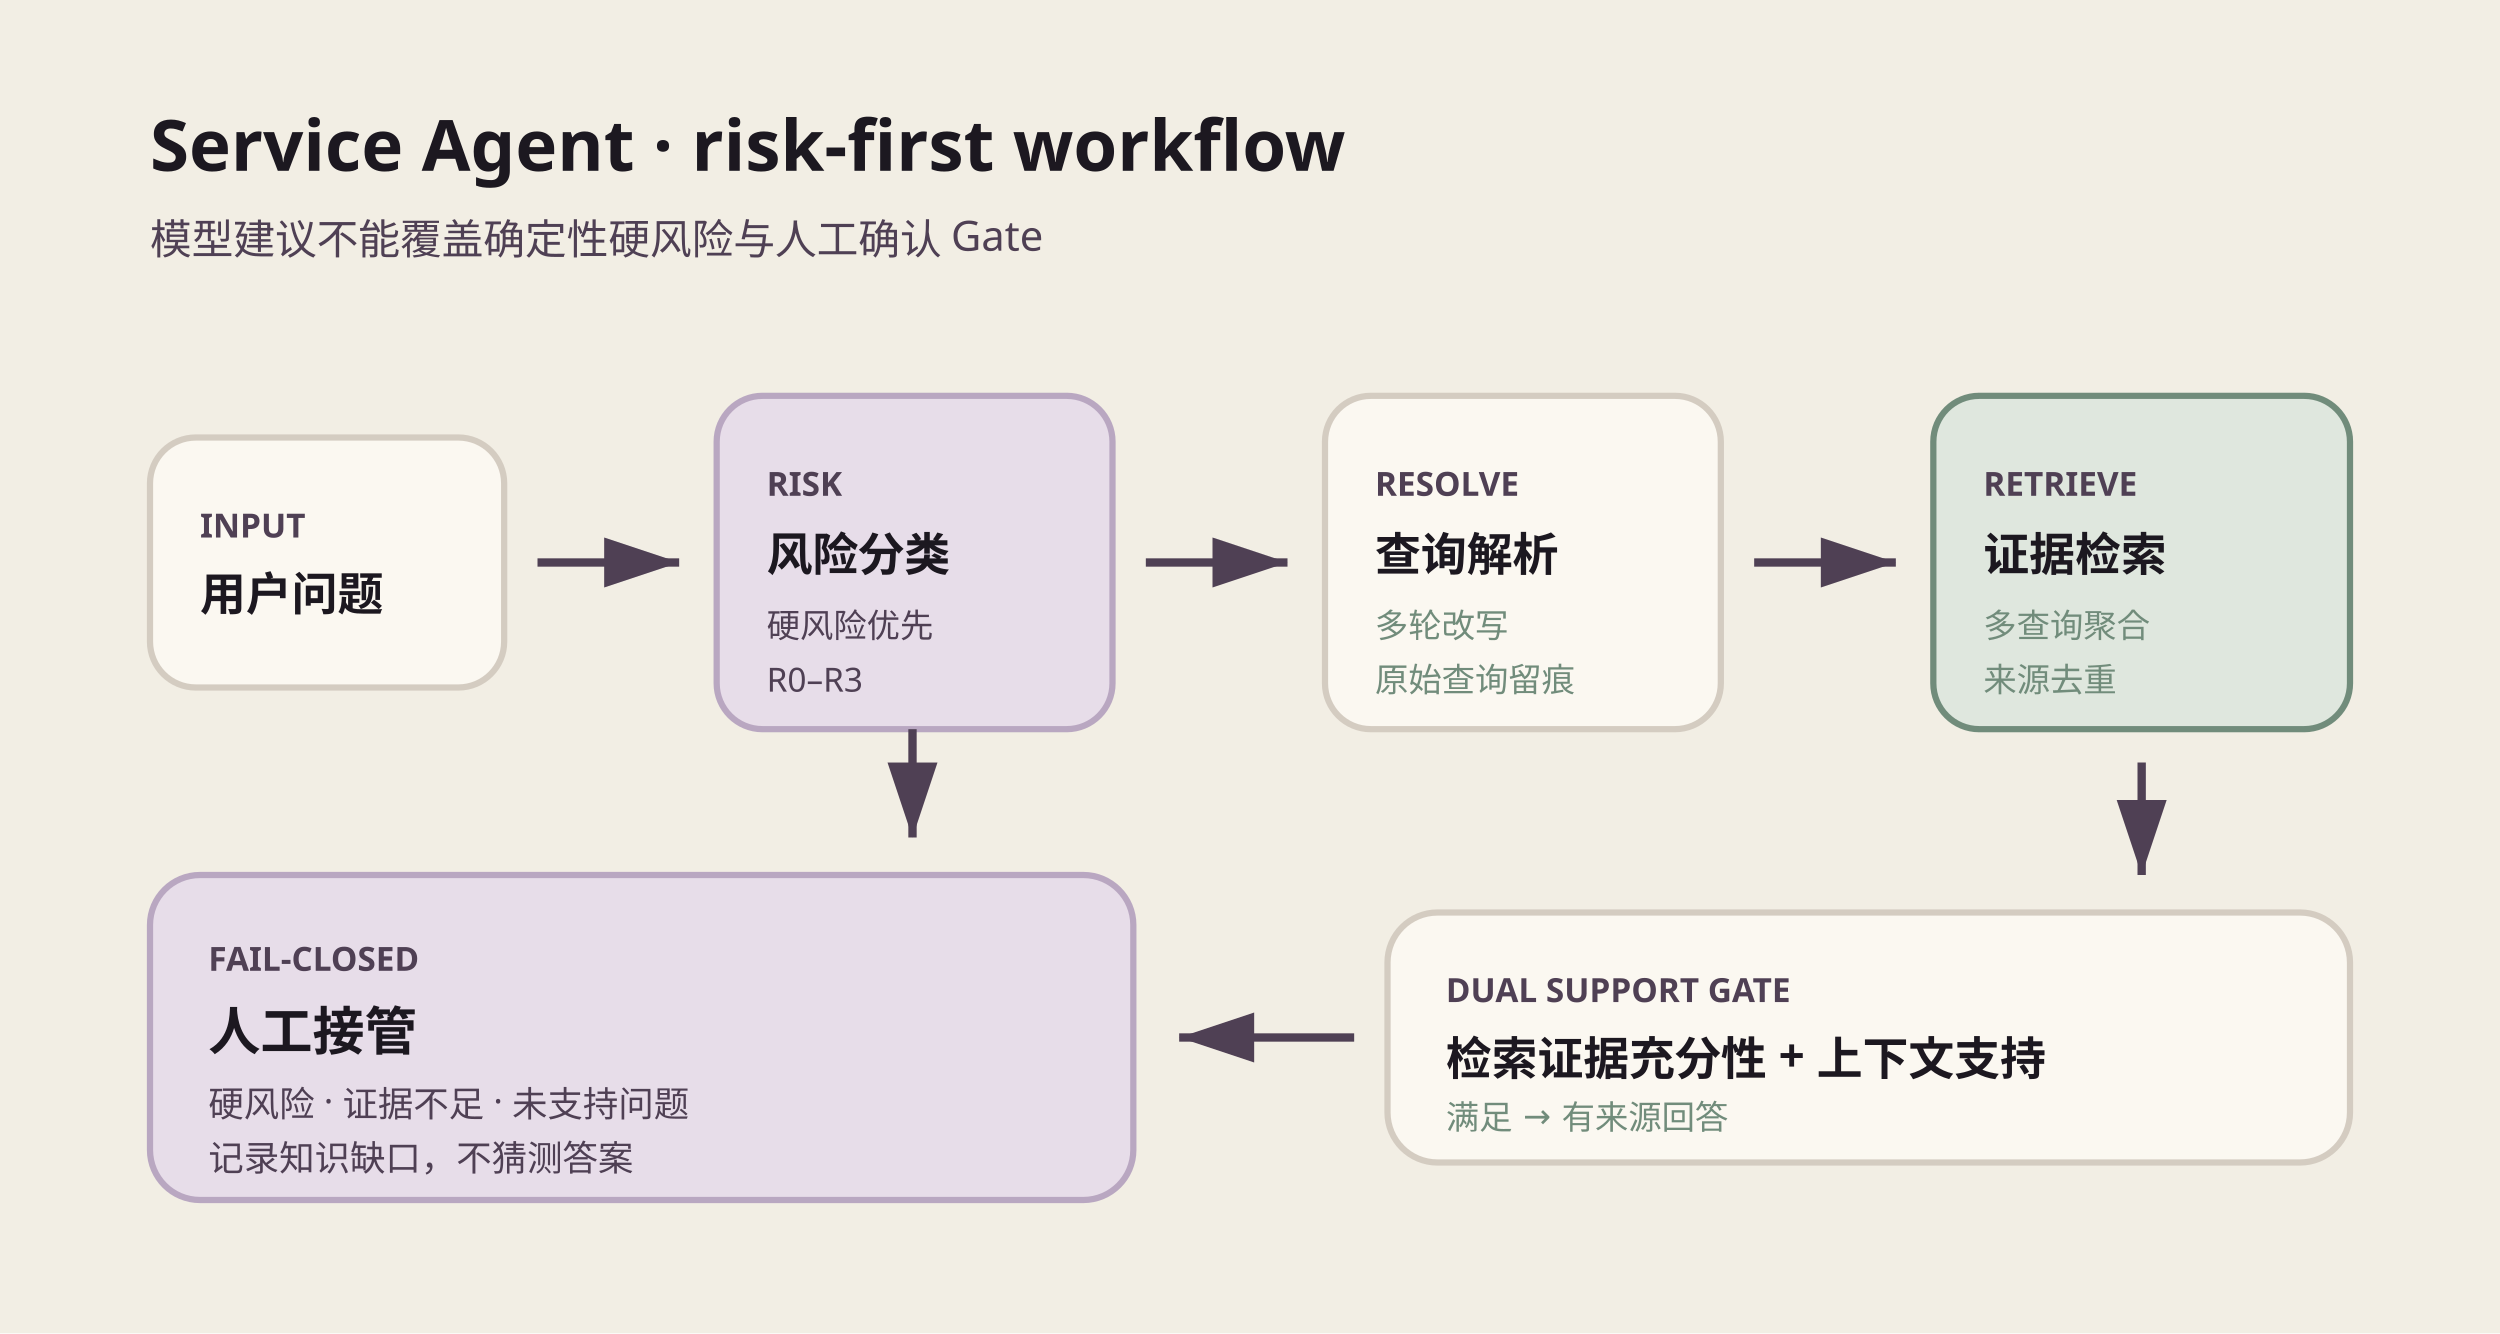
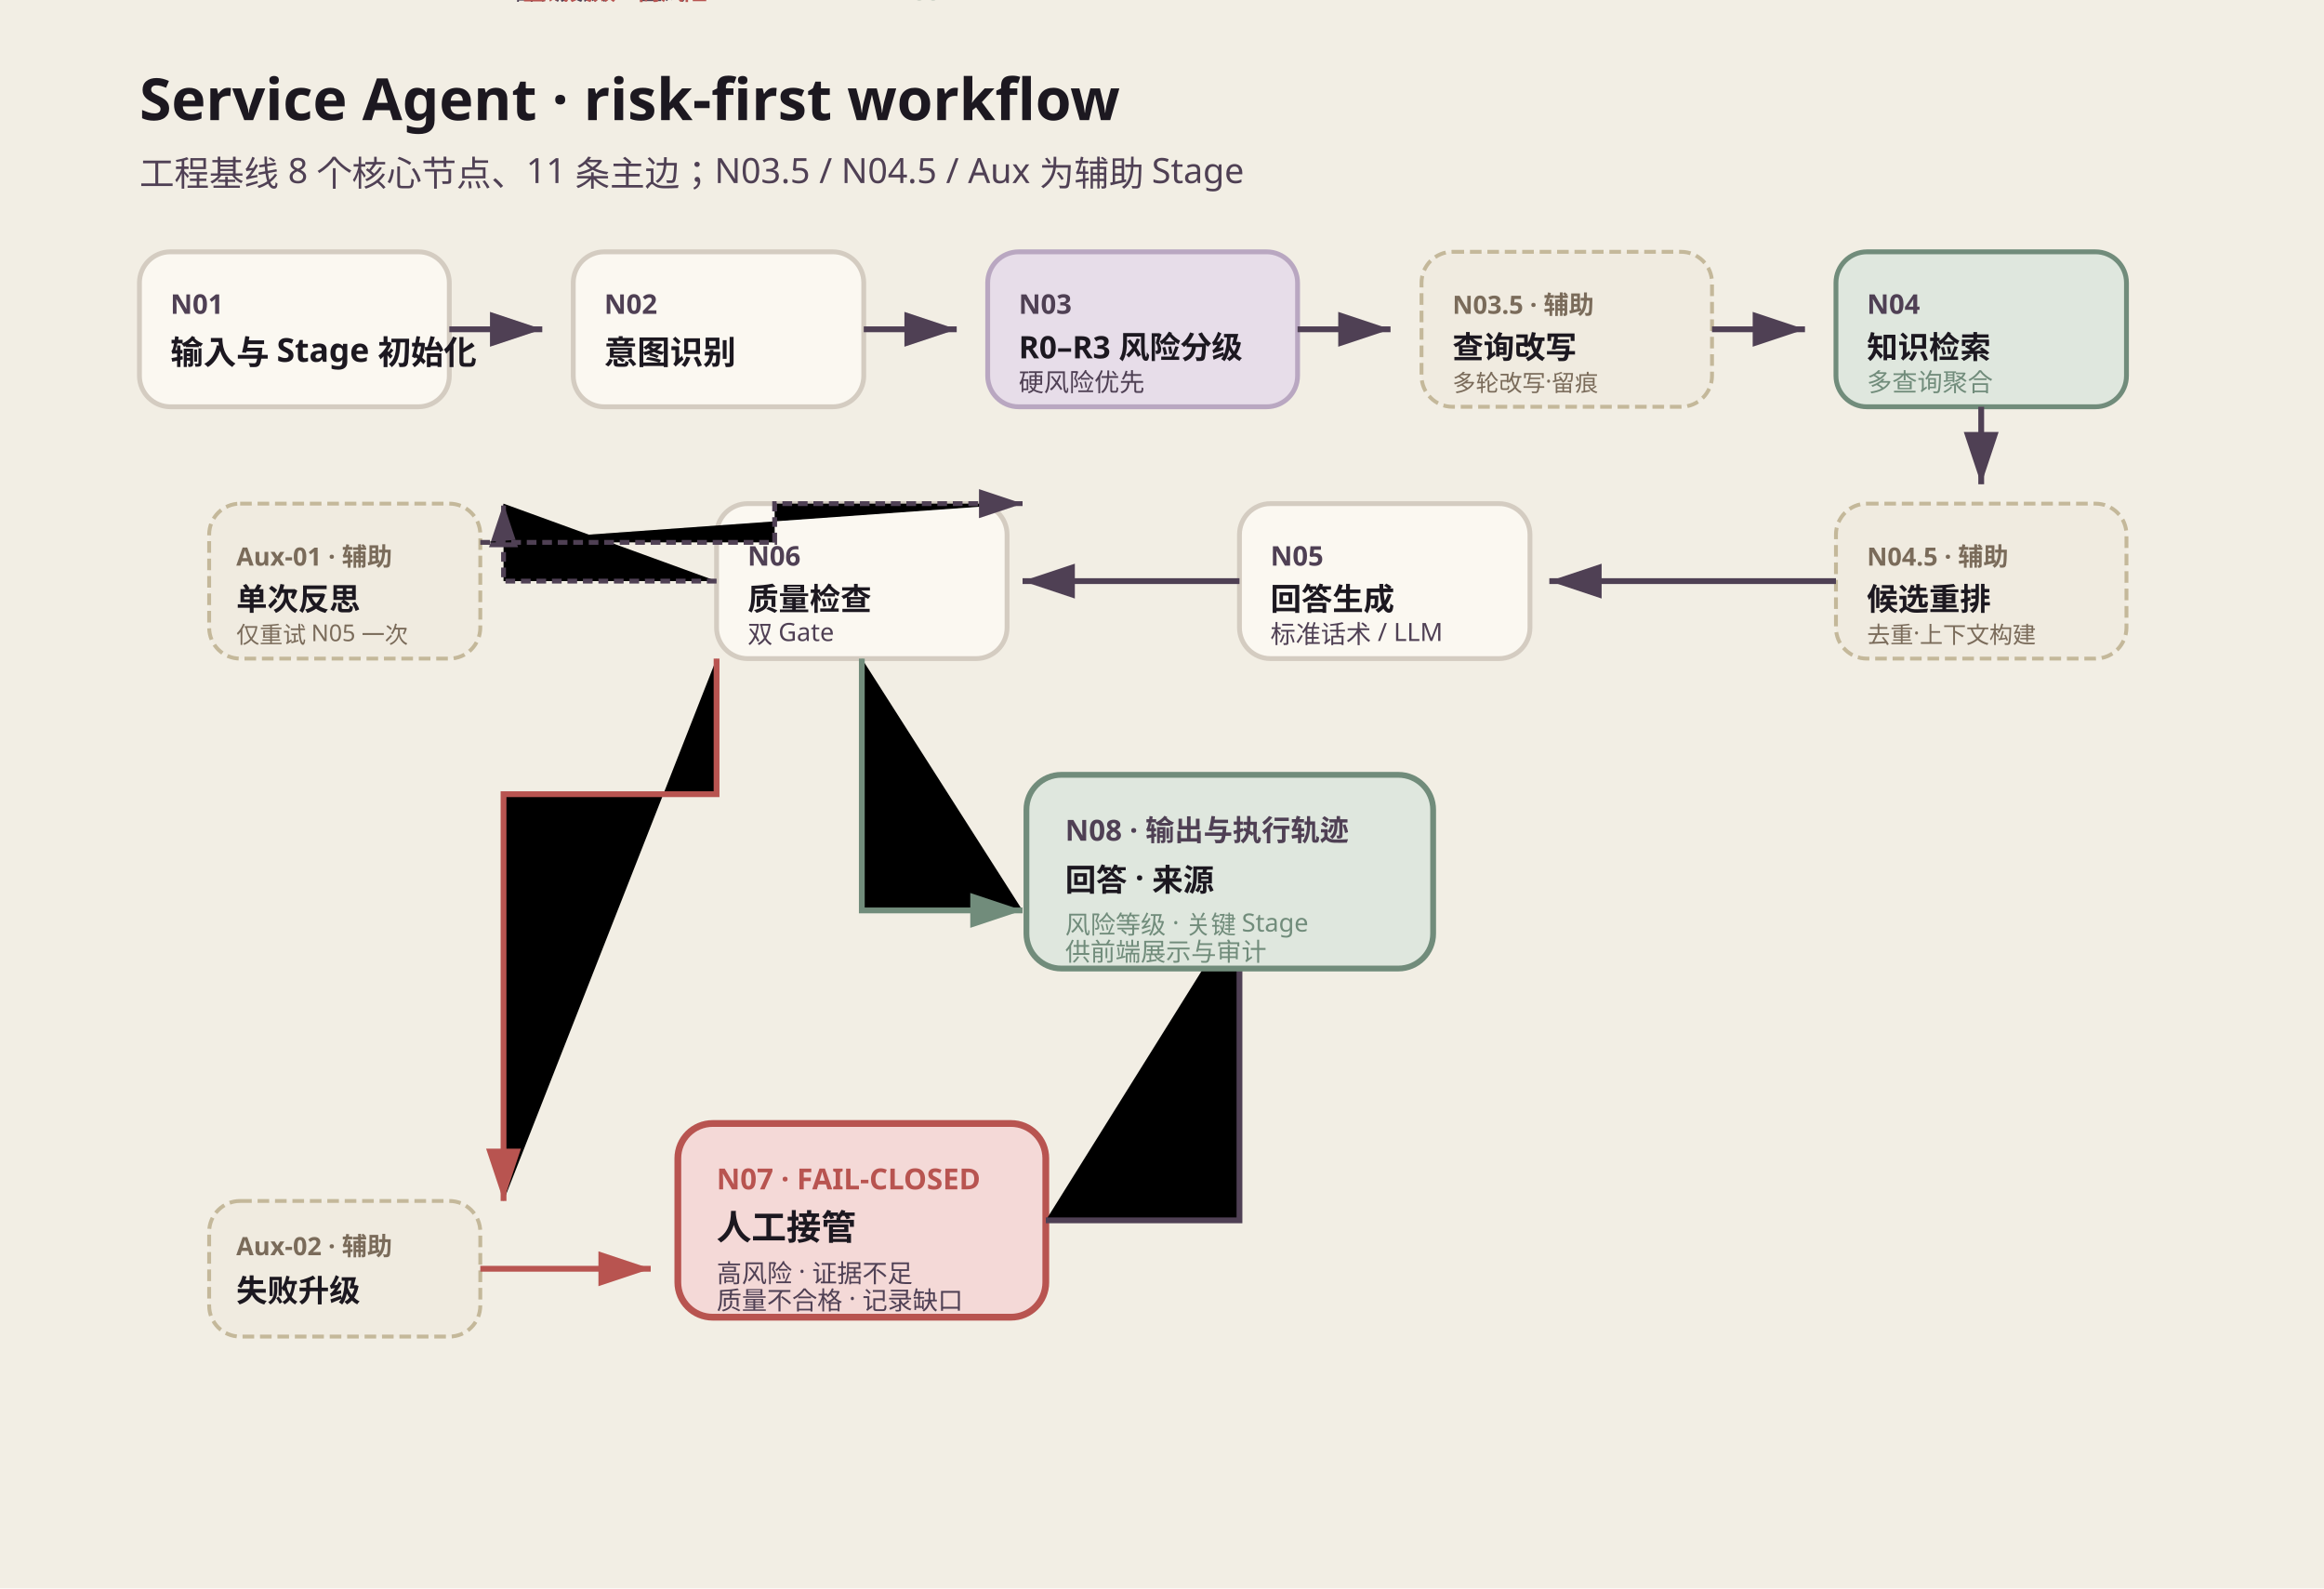
- <svg xmlns="http://www.w3.org/2000/svg" viewBox="0 0 1200 640" role="img" aria-labelledby="title desc">
-   <rect width="1200" height="640" fill="#F2EEE4" />
-   <text x="72" y="82" fill="#1C1820" font-size="34" font-family="sans-serif" font-weight="700">Service Agent · risk-first workflow</text>
-   <text x="72" y="122" fill="#4F4054" font-size="20" font-family="sans-serif">模型建议不能覆盖确定性硬风险与人工确认 Gate</text>
-   <g font-family="sans-serif">
-     <g transform="translate(72 210)">
-       <rect width="170" height="120" rx="22" fill="#FBF8F1" stroke="#D4CCC1" stroke-width="3" />
-       <text x="24" y="48" fill="#4F4054" font-size="16" font-weight="700">INPUT</text>
-       <text x="24" y="83" fill="#1C1820" font-size="22" font-weight="700">用户问题</text>
-     </g>
-     <path d="M258 270 H326" stroke="#4F4054" stroke-width="4" marker-end="url(#arrow)" />
-     <g transform="translate(344 190)">
-       <rect width="190" height="160" rx="22" fill="#E7DDE9" stroke="#B9A7C1" stroke-width="3" />
-       <text x="24" y="48" fill="#4F4054" font-size="16" font-weight="700">RISK</text>
-       <text x="24" y="84" fill="#1C1820" font-size="22" font-weight="700">风险分类</text>
-       <text x="24" y="116" fill="#4F4054" font-size="16">硬风险优先</text>
-       <text x="24" y="142" fill="#4F4054" font-size="16">R0–R3</text>
-     </g>
-     <path d="M550 270 H618" stroke="#4F4054" stroke-width="4" marker-end="url(#arrow)" />
-     <g transform="translate(636 190)">
-       <rect width="190" height="160" rx="22" fill="#FBF8F1" stroke="#D4CCC1" stroke-width="3" />
-       <text x="24" y="48" fill="#4F4054" font-size="16" font-weight="700">RESOLVE</text>
-       <text x="24" y="84" fill="#1C1820" font-size="22" font-weight="700">查询解析</text>
-       <text x="24" y="116" fill="#718C7B" font-size="16">多轮改写</text>
-       <text x="24" y="142" fill="#718C7B" font-size="16">原始查询留痕</text>
-     </g>
-     <path d="M842 270 H910" stroke="#4F4054" stroke-width="4" marker-end="url(#arrow)" />
-     <g transform="translate(928 190)">
-       <rect width="200" height="160" rx="22" fill="#DFE7DE" stroke="#718C7B" stroke-width="3" />
-       <text x="24" y="48" fill="#4F4054" font-size="16" font-weight="700">RETRIEVE</text>
-       <text x="24" y="84" fill="#1C1820" font-size="22" font-weight="700">证据检索</text>
-       <text x="24" y="116" fill="#718C7B" font-size="16">多查询聚合</text>
-       <text x="24" y="142" fill="#718C7B" font-size="16">来源去重</text>
-     </g>
-     <path d="M1028 366 V420" stroke="#4F4054" stroke-width="4" marker-end="url(#arrow)" />
-     <g transform="translate(666 438)">
-       <rect width="462" height="120" rx="24" fill="#FBF8F1" stroke="#D4CCC1" stroke-width="3" />
-       <text x="28" y="43" fill="#4F4054" font-size="16" font-weight="700">DUAL SUPPORT GATE</text>
-       <text x="28" y="78" fill="#1C1820" font-size="22" font-weight="700">检索证据充分性 + 上下文支持</text>
-       <text x="28" y="104" fill="#718C7B" font-size="16">满足 → 有来源回答</text>
-     </g>
-     <path d="M650 498 H566" stroke="#4F4054" stroke-width="4" marker-end="url(#arrow)" />
-     <g transform="translate(72 420)">
-       <rect width="472" height="156" rx="24" fill="#E7DDE9" stroke="#B9A7C1" stroke-width="3" />
-       <text x="28" y="46" fill="#4F4054" font-size="16" font-weight="700">FAIL-CLOSED</text>
-       <text x="28" y="84" fill="#1C1820" font-size="25" font-weight="700">人工接管</text>
-       <text x="28" y="116" fill="#4F4054" font-size="17">硬风险 · 证据不足 · 未支持问题</text>
-       <text x="28" y="142" fill="#4F4054" font-size="17">记录知识缺口，不猜测答案</text>
-     </g>
-     <path d="M438 350 V402" stroke="#4F4054" stroke-width="4" marker-end="url(#arrow)" />
-   </g>
+ <svg xmlns="http://www.w3.org/2000/svg" viewBox="0 0 1200 820" role="img" aria-labelledby="title desc">
+   <rect width="1200" height="820" fill="#F2EEE4" />
+   <text x="72" y="62" fill="#1C1820" font-size="30" font-family="sans-serif" font-weight="700">Service Agent · risk-first workflow</text>
+   <text x="72" y="96" fill="#4F4054" font-size="18" font-family="sans-serif">工程基线 8 个核心节点、11 条主边；N03.5 / N04.5 / Aux 为辅助 Stage</text>
  <defs>
    <marker id="arrow" markerWidth="10" markerHeight="10" refX="9" refY="3" orient="auto">
      <path d="M0,0 L0,6 L9,3 z" fill="#4F4054" />
    </marker>
+     <marker id="arrowRed" markerWidth="10" markerHeight="10" refX="9" refY="3" orient="auto">
+       <path d="M0,0 L0,6 L9,3 z" fill="#B85450" />
+     </marker>
+     <marker id="arrowGreen" markerWidth="10" markerHeight="10" refX="9" refY="3" orient="auto">
+       <path d="M0,0 L0,6 L9,3 z" fill="#718C7B" />
+     </marker>
  </defs>
+   <g font-family="sans-serif">
+     <g transform="translate(72 130)">
+       <rect width="160" height="80" rx="16" fill="#FBF8F1" stroke="#D4CCC1" stroke-width="2.5" />
+       <text x="16" y="32" fill="#4F4054" font-size="14" font-weight="700">N01</text>
+       <text x="16" y="58" fill="#1C1820" font-size="17" font-weight="700">输入与 Stage 初始化</text>
+     </g>
+     <path d="M232 170 H280" stroke="#4F4054" stroke-width="3" marker-end="url(#arrow)" />
+     <g transform="translate(296 130)">
+       <rect width="150" height="80" rx="16" fill="#FBF8F1" stroke="#D4CCC1" stroke-width="2.5" />
+       <text x="16" y="32" fill="#4F4054" font-size="14" font-weight="700">N02</text>
+       <text x="16" y="58" fill="#1C1820" font-size="17" font-weight="700">意图识别</text>
+     </g>
+     <path d="M446 170 H494" stroke="#4F4054" stroke-width="3" marker-end="url(#arrow)" />
+     <g transform="translate(510 130)">
+       <rect width="160" height="80" rx="16" fill="#E7DDE9" stroke="#B9A7C1" stroke-width="2.5" />
+       <text x="16" y="32" fill="#4F4054" font-size="14" font-weight="700">N03</text>
+       <text x="16" y="55" fill="#1C1820" font-size="16" font-weight="700">R0–R3 风险分级</text>
+       <text x="16" y="72" fill="#4F4054" font-size="13">硬风险优先</text>
+     </g>
+     <path d="M670 170 H718" stroke="#4F4054" stroke-width="3" marker-end="url(#arrow)" />
+     <g transform="translate(734 130)">
+       <rect width="150" height="80" rx="16" fill="#F0EBE0" stroke="#C4B89A" stroke-width="2" stroke-dasharray="6 3" />
+       <text x="16" y="32" fill="#7A6B5A" font-size="13" font-weight="700">N03.5 · 辅助</text>
+       <text x="16" y="55" fill="#1C1820" font-size="16" font-weight="700">查询改写</text>
+       <text x="16" y="72" fill="#7A6B5A" font-size="12">多轮改写·留痕</text>
+     </g>
+     <path d="M884 170 H932" stroke="#4F4054" stroke-width="3" marker-end="url(#arrow)" />
+     <g transform="translate(948 130)">
+       <rect width="150" height="80" rx="16" fill="#DFE7DE" stroke="#718C7B" stroke-width="2.5" />
+       <text x="16" y="32" fill="#4F4054" font-size="14" font-weight="700">N04</text>
+       <text x="16" y="55" fill="#1C1820" font-size="16" font-weight="700">知识检索</text>
+       <text x="16" y="72" fill="#718C7B" font-size="13">多查询聚合</text>
+     </g>
+     <path d="M1023 210 V250" stroke="#4F4054" stroke-width="3" marker-end="url(#arrow)" />
+     <g transform="translate(948 260)">
+       <rect width="150" height="80" rx="16" fill="#F0EBE0" stroke="#C4B89A" stroke-width="2" stroke-dasharray="6 3" />
+       <text x="16" y="32" fill="#7A6B5A" font-size="13" font-weight="700">N04.5 · 辅助</text>
+       <text x="16" y="55" fill="#1C1820" font-size="16" font-weight="700">候选重排</text>
+       <text x="16" y="72" fill="#7A6B5A" font-size="12">去重·上下文构建</text>
+     </g>
+     <path d="M948 300 H800" stroke="#4F4054" stroke-width="3" marker-end="url(#arrow)" />
+     <g transform="translate(640 260)">
+       <rect width="150" height="80" rx="16" fill="#FBF8F1" stroke="#D4CCC1" stroke-width="2.5" />
+       <text x="16" y="32" fill="#4F4054" font-size="14" font-weight="700">N05</text>
+       <text x="16" y="55" fill="#1C1820" font-size="16" font-weight="700">回答生成</text>
+       <text x="16" y="72" fill="#4F4054" font-size="13">标准话术 / LLM</text>
+     </g>
+     <path d="M640 300 H528" stroke="#4F4054" stroke-width="3" marker-end="url(#arrow)" />
+     <g transform="translate(370 260)">
+       <rect width="150" height="80" rx="16" fill="#FBF8F1" stroke="#D4CCC1" stroke-width="2.5" />
+       <text x="16" y="32" fill="#4F4054" font-size="14" font-weight="700">N06</text>
+       <text x="16" y="55" fill="#1C1820" font-size="16" font-weight="700">质量检查</text>
+       <text x="16" y="72" fill="#4F4054" font-size="13">双 Gate</text>
+     </g>
+     <path d="M445 340 V470 H528" stroke="#718C7B" stroke-width="3" marker-end="url(#arrowGreen)" />
+     <text x="455 430" fill="#718C7B" font-size="13" font-weight="700">PASS</text>
+     <path d="M370 300 H260 V300 H260 V260" stroke="#4F4054" stroke-width="2.5" stroke-dasharray="5 3" marker-end="url(#arrow)" />
+     <text x="265 285" fill="#4F4054" font-size="12">首次失败</text>
+     <g transform="translate(108 260)">
+       <rect width="140" height="80" rx="16" fill="#F0EBE0" stroke="#C4B89A" stroke-width="2" stroke-dasharray="6 3" />
+       <text x="14" y="32" fill="#7A6B5A" font-size="13" font-weight="700">Aux-01 · 辅助</text>
+       <text x="14" y="55" fill="#1C1820" font-size="16" font-weight="700">单次反思</text>
+       <text x="14" y="72" fill="#7A6B5A" font-size="12">仅重试 N05 一次</text>
+     </g>
+     <path d="M248 280 H400 V260 H528" stroke="#4F4054" stroke-width="2.5" stroke-dasharray="5 3" marker-end="url(#arrow)" />
+     <text x="330 255" fill="#4F4054" font-size="12">重试</text>
+     <path d="M370 340 V410 H260 V620" stroke="#B85450" stroke-width="3" marker-end="url(#arrowRed)" />
+     <text x="270 400" fill="#B85450" font-size="12" font-weight="700">重试失败 / 高风险</text>
+     <g transform="translate(108 620)">
+       <rect width="140" height="70" rx="16" fill="#F0EBE0" stroke="#C4B89A" stroke-width="2" stroke-dasharray="6 3" />
+       <text x="14" y="28" fill="#7A6B5A" font-size="13" font-weight="700">Aux-02 · 辅助</text>
+       <text x="14" y="52" fill="#1C1820" font-size="16" font-weight="700">失败升级</text>
+     </g>
+     <path d="M248 655 H336" stroke="#B85450" stroke-width="3" marker-end="url(#arrowRed)" />
+     <g transform="translate(350 580)">
+       <rect width="190" height="100" rx="18" fill="#F4D9D7" stroke="#B85450" stroke-width="3.5" />
+       <text x="20" y="34" fill="#B85450" font-size="15" font-weight="700">N07 · FAIL-CLOSED</text>
+       <text x="20" y="60" fill="#1C1820" font-size="18" font-weight="700">人工接管</text>
+       <text x="20" y="82" fill="#4F4054" font-size="13">高风险 · 证据不足</text>
+       <text x="20" y="96" fill="#4F4054" font-size="13">质量不合格 · 记录缺口</text>
+     </g>
+     <path d="M540 630 H640 V470" stroke="#4F4054" stroke-width="3" marker-end="url(#arrow)" />
+     <g transform="translate(530 400)">
+       <rect width="210" height="100" rx="18" fill="#DFE7DE" stroke="#718C7B" stroke-width="3" />
+       <text x="20" y="34" fill="#4F4054" font-size="15" font-weight="700">N08 · 输出与执行轨迹</text>
+       <text x="20" y="60" fill="#1C1820" font-size="16" font-weight="700">回答 · 来源</text>
+       <text x="20" y="82" fill="#718C7B" font-size="13">风险等级 · 关键 Stage</text>
+       <text x="20" y="96" fill="#718C7B" font-size="13">供前端展示与审计</text>
+     </g>
+   </g>
</svg>
